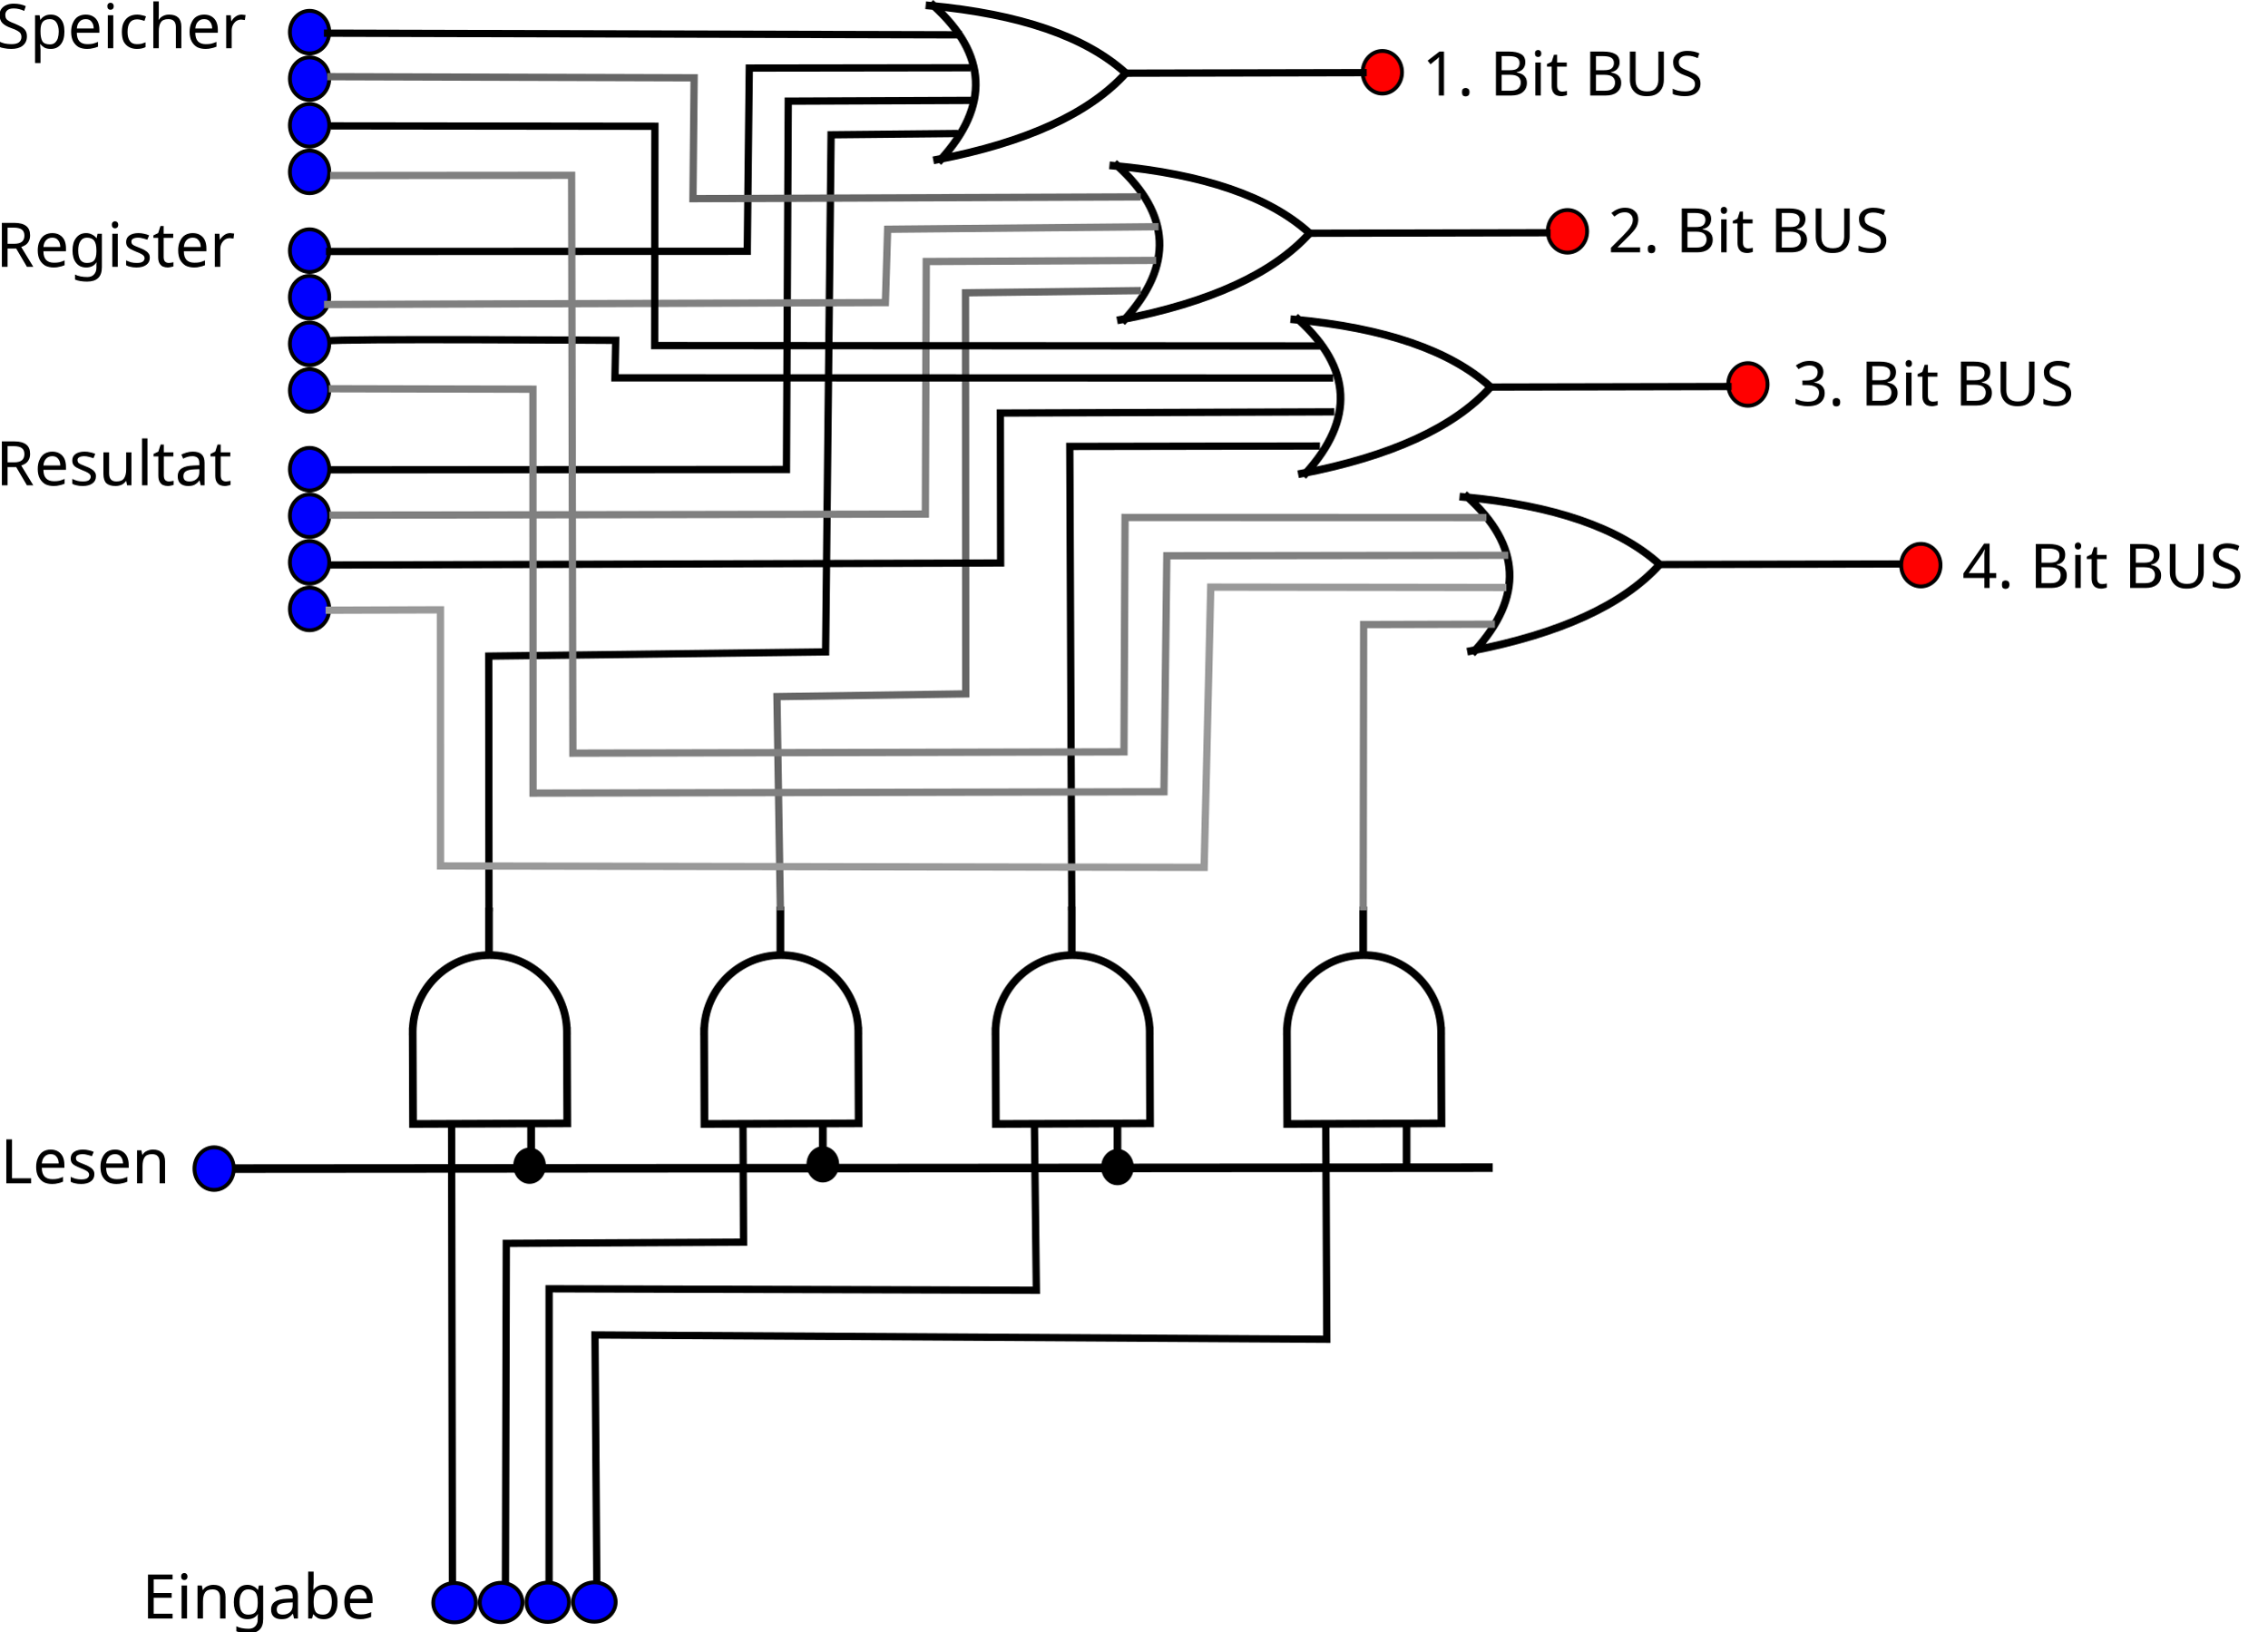
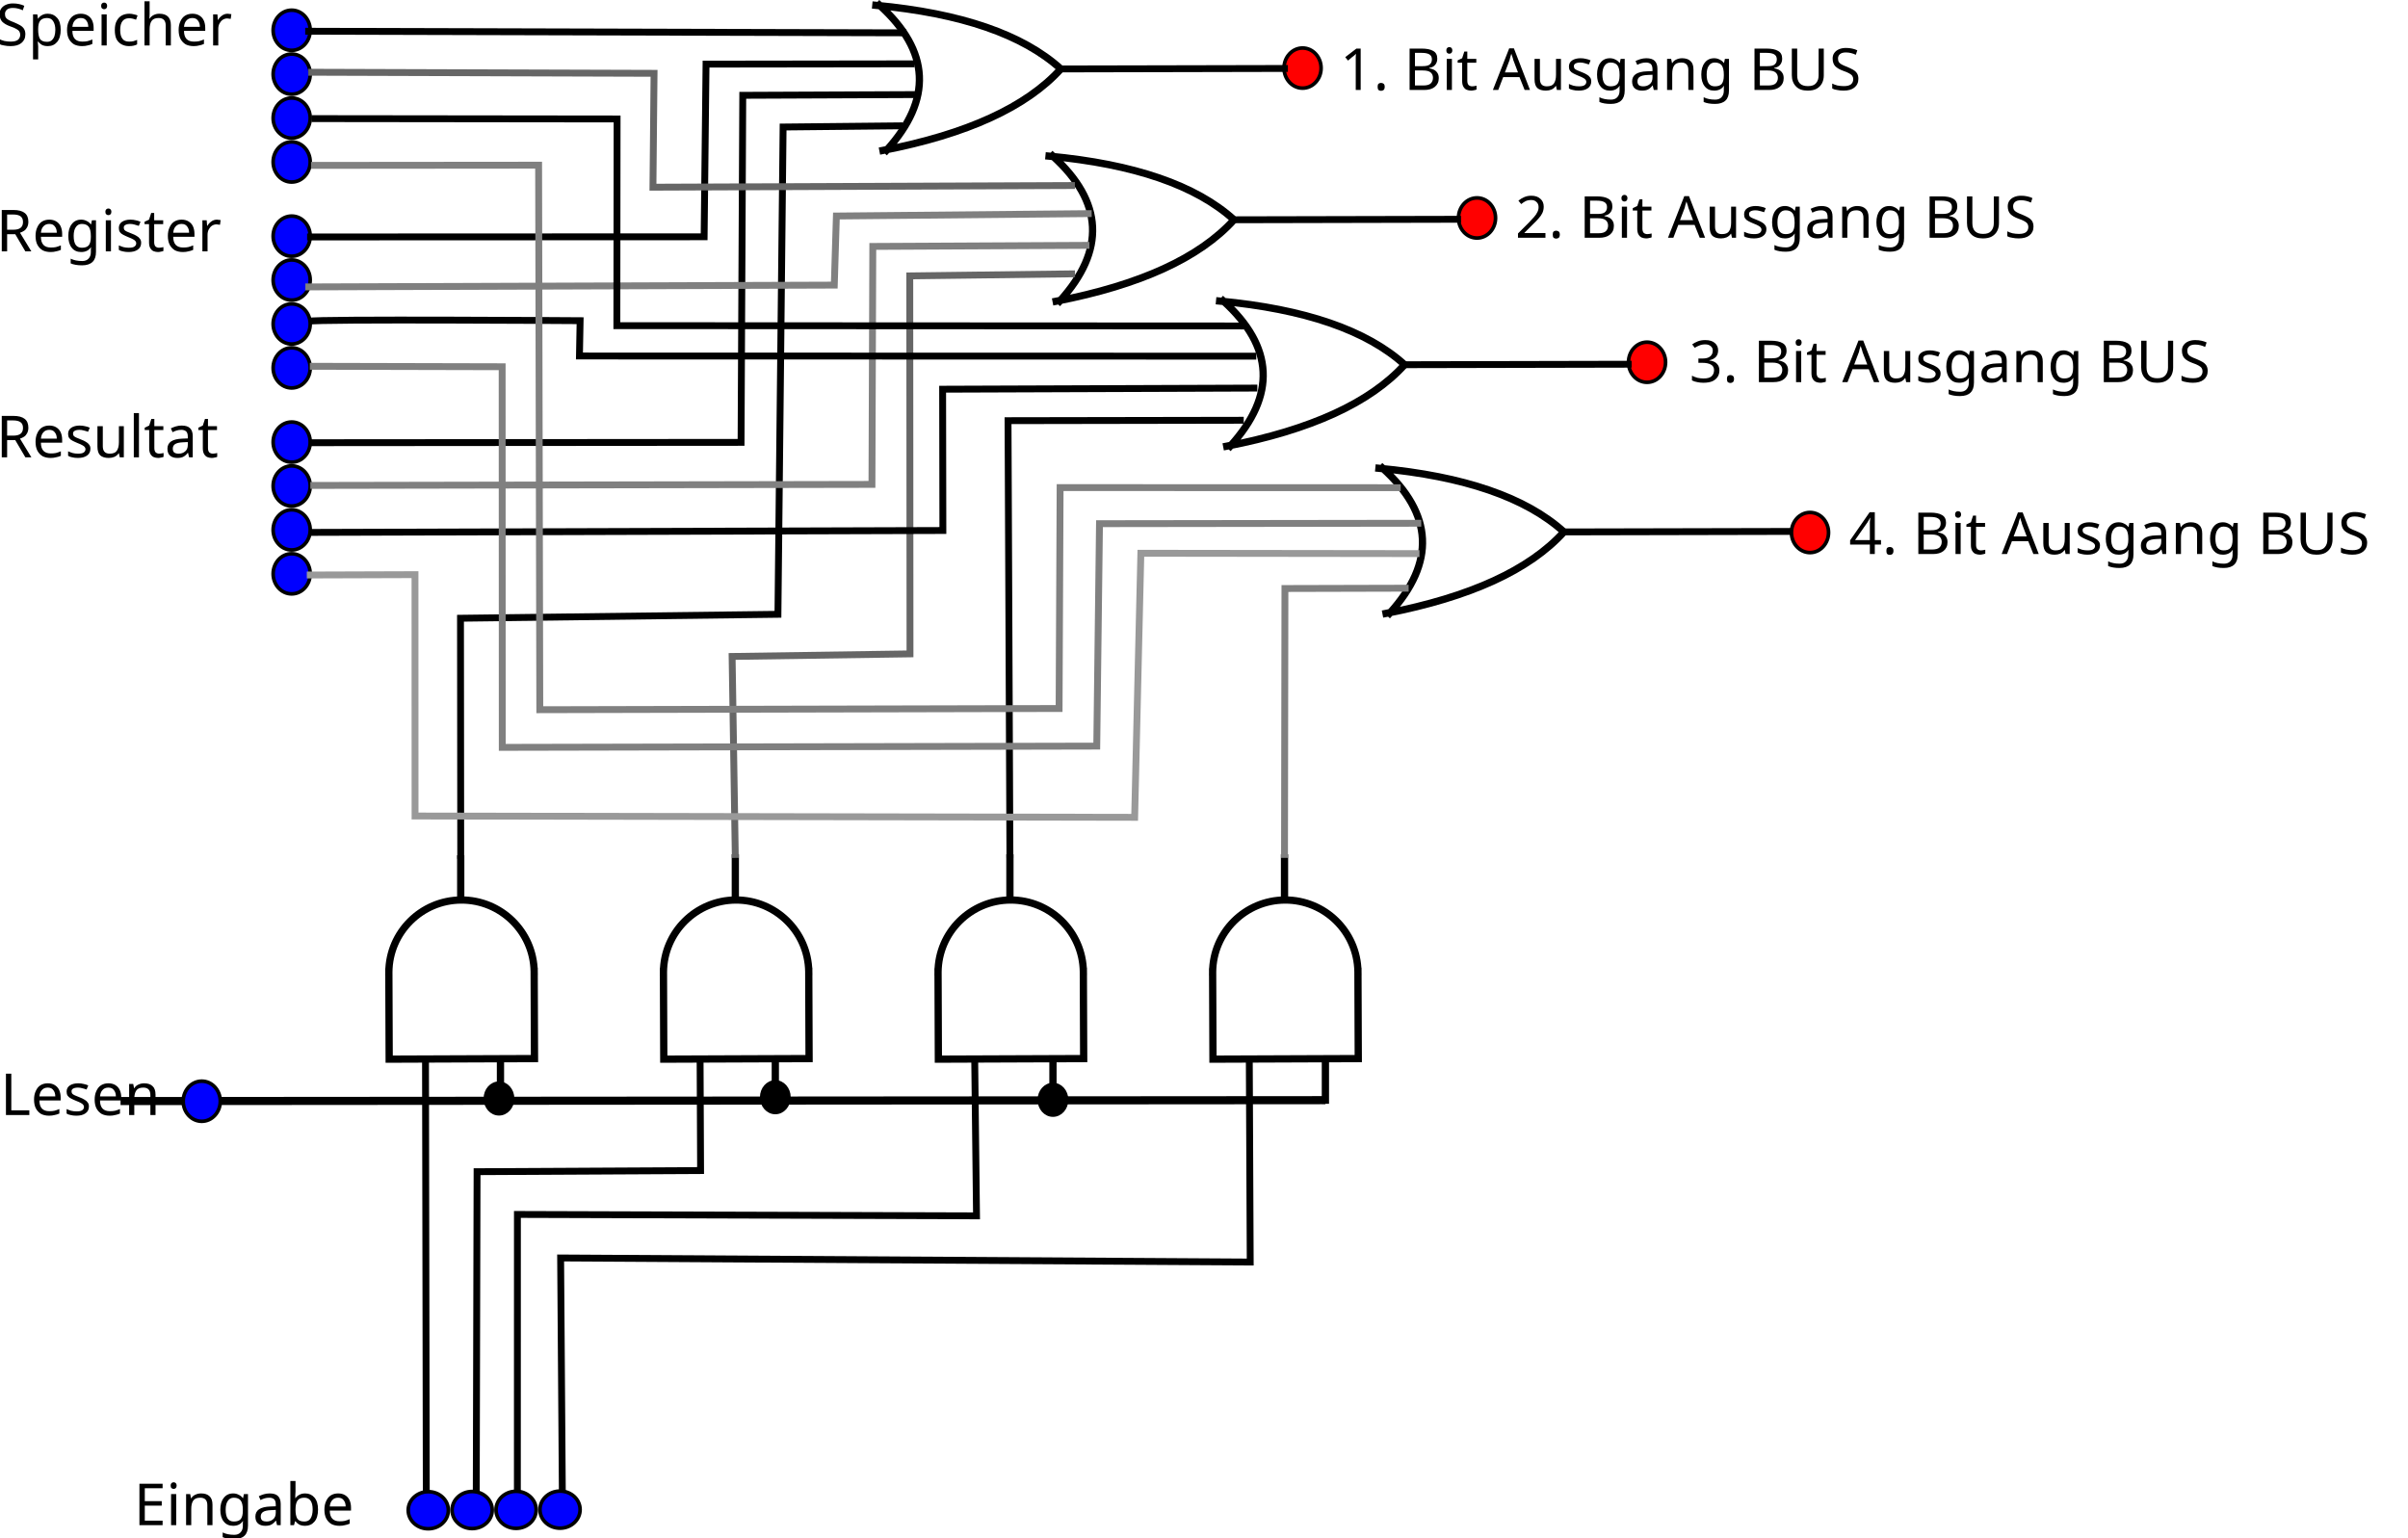
- <svg xmlns="http://www.w3.org/2000/svg" width="155.592mm" height="111.979mm" viewBox="0 0 155.592 111.979" version="1.1" id="svg8">
+ <svg xmlns="http://www.w3.org/2000/svg" width="175.386mm" height="111.979mm" viewBox="0 0 175.386 111.979" version="1.1" id="svg8">
  <defs id="defs2" />
  <g id="layer1" transform="translate(-22.03181,-22.64858)">
    <text xml:space="preserve" style="font-style:normal;font-weight:normal;font-size:4.233px;line-height:1.25;font-family:sans-serif;fill:#000000;fill-opacity:1;stroke:none;stroke-width:0.265" x="21.753" y="25.959" id="text131-5-4-0-3">
      <tspan id="tspan129-3-5-6-2" x="21.753" y="25.959" style="font-size:4.233px;stroke-width:0.265">Speicher</tspan>
    </text>
    <ellipse style="fill:#0000ff;stroke:#000000;stroke-width:0.265" id="path98-36-8-3" cx="43.276" cy="24.853" rx="1.35" ry="1.462" />
    <ellipse style="fill:#0000ff;stroke:#000000;stroke-width:0.265" id="path98-36-8-5" cx="43.276" cy="28.048" rx="1.35" ry="1.462" />
    <ellipse style="fill:#0000ff;stroke:#000000;stroke-width:0.265" id="path98-36-8-6" cx="43.276" cy="31.248" rx="1.35" ry="1.462" />
    <ellipse style="fill:#0000ff;stroke:#000000;stroke-width:0.265" id="path98-36-8-1" cx="43.276" cy="34.448" rx="1.35" ry="1.462" />
    <text xml:space="preserve" style="font-style:normal;font-weight:normal;font-size:4.233px;line-height:1.25;font-family:sans-serif;fill:#000000;fill-opacity:1;stroke:none;stroke-width:0.265" x="21.753" y="40.958" id="text131-5-4-0-3-3">
      <tspan id="tspan129-3-5-6-2-6" x="21.753" y="40.958" style="font-size:4.233px;stroke-width:0.265">Register</tspan>
    </text>
    <ellipse style="fill:#0000ff;stroke:#000000;stroke-width:0.265" id="path98-36-8-3-7" cx="43.276" cy="39.851" rx="1.35" ry="1.462" />
    <ellipse style="fill:#0000ff;stroke:#000000;stroke-width:0.265" id="path98-36-8-5-5" cx="43.276" cy="43.047" rx="1.35" ry="1.462" />
    <ellipse style="fill:#0000ff;stroke:#000000;stroke-width:0.265" id="path98-36-8-6-3" cx="43.276" cy="46.247" rx="1.35" ry="1.462" />
    <ellipse style="fill:#0000ff;stroke:#000000;stroke-width:0.265" id="path98-36-8-1-5" cx="43.276" cy="49.447" rx="1.35" ry="1.462" />
    <text xml:space="preserve" style="font-style:normal;font-weight:normal;font-size:4.233px;line-height:1.25;font-family:sans-serif;fill:#000000;fill-opacity:1;stroke:none;stroke-width:0.265" x="21.753" y="55.959" id="text131-5-4-0-3-6">
      <tspan id="tspan129-3-5-6-2-2" x="21.753" y="55.959" style="font-size:4.233px;stroke-width:0.265">Resultat</tspan>
    </text>
    <ellipse style="fill:#0000ff;stroke:#000000;stroke-width:0.265" id="path98-36-8-3-9" cx="43.276" cy="54.853" rx="1.35" ry="1.462" />
    <ellipse style="fill:#0000ff;stroke:#000000;stroke-width:0.265" id="path98-36-8-5-1" cx="43.276" cy="58.048" rx="1.35" ry="1.462" />
    <ellipse style="fill:#0000ff;stroke:#000000;stroke-width:0.265" id="path98-36-8-6-2" cx="43.276" cy="61.248" rx="1.35" ry="1.462" />
    <ellipse style="fill:#0000ff;stroke:#000000;stroke-width:0.265" id="path98-36-8-1-7" cx="43.276" cy="64.448" rx="1.35" ry="1.462" />
    <text xml:space="preserve" style="font-style:normal;font-weight:normal;font-size:4.233px;line-height:1.25;font-family:sans-serif;fill:#000000;fill-opacity:1;stroke:none;stroke-width:0.265" x="31.783" y="133.747" id="text131-5-4-0-3-0">
      <tspan id="tspan129-3-5-6-2-9" x="31.783" y="133.747" style="font-size:4.233px;stroke-width:0.265">Eingabe</tspan>
    </text>
    <ellipse style="fill:#0000ff;stroke:#000000;stroke-width:0.265" id="path98-36-8-3-3" cx="-132.901" cy="52.626" rx="1.35" ry="1.462" transform="rotate(-90.25867)" />
    <ellipse style="fill:#0000ff;stroke:#000000;stroke-width:0.265" id="path98-36-8-5-6" cx="-132.901" cy="55.822" rx="1.35" ry="1.462" transform="rotate(-90.25867)" />
    <ellipse style="fill:#0000ff;stroke:#000000;stroke-width:0.265" id="path98-36-8-6-0" cx="-132.901" cy="59.022" rx="1.35" ry="1.462" transform="rotate(-90.25867)" />
    <ellipse style="fill:#0000ff;stroke:#000000;stroke-width:0.265" id="path98-36-8-1-6" cx="-132.901" cy="62.222" rx="1.35" ry="1.462" transform="rotate(-90.25867)" />
    <path d="m 53.024,99.793 m -2.646,0.01 10.583,-0.041 -0.024,-6.35 m -10.559,6.391 -0.024,-6.35 m 10.583,-0.041 a 5.292,5.292 0 0 0 -10.583,0.041" style="fill:#000000;fill-opacity:0;stroke:#000000;stroke-width:0.529;stroke-linecap:square" id="path78-7" />
    <path d="m 73.024,99.793 m -2.646,0.01 10.583,-0.041 -0.024,-6.35 m -10.559,6.391 -0.024,-6.35 m 10.583,-0.041 a 5.292,5.292 0 0 0 -10.583,0.041" style="fill:#000000;fill-opacity:0;stroke:#000000;stroke-width:0.529;stroke-linecap:square" id="path78-7-0" />
    <path d="m 93.024,99.793 m -2.646,0.01 10.583,-0.041 -0.024,-6.35 m -10.559,6.391 -0.024,-6.35 m 10.583,-0.041 a 5.292,5.292 0 0 0 -10.583,0.041" style="fill:#000000;fill-opacity:0;stroke:#000000;stroke-width:0.529;stroke-linecap:square" id="path78-7-6" />
    <path d="m 113.024,99.793 m -2.646,0.01 10.583,-0.041 -0.024,-6.35 m -10.559,6.391 -0.025,-6.35 m 10.583,-0.041 a 5.292,5.292 0 0 0 -10.583,0.041" style="fill:#000000;fill-opacity:0;stroke:#000000;stroke-width:0.529;stroke-linecap:square" id="path78-7-3" />
    <line x1="58.483" y1="100.144" x2="58.483" y2="102.79" style="stroke:#000000;stroke-width:0.529;stroke-linecap:square" id="line66-7-9-3-4-1-5" />
    <line x1="78.502" y1="100.144" x2="78.502" y2="102.79" style="stroke:#000000;stroke-width:0.529;stroke-linecap:square" id="line66-7-9-3-4-1-54" />
    <line x1="98.724" y1="100.144" x2="98.724" y2="102.79" style="stroke:#000000;stroke-width:0.529;stroke-linecap:square" id="line66-7-9-3-4-1-7" />
    <line x1="118.567" y1="100.144" x2="118.567" y2="102.79" style="stroke:#000000;stroke-width:0.529;stroke-linecap:square" id="line66-7-9-3-4-1-6" />
-     <path style="fill:none;stroke:#000000;stroke-width:0.59;stroke-linecap:butt;stroke-linejoin:miter;stroke-miterlimit:4;stroke-dasharray:none;stroke-opacity:1" d="m 124.481,102.802 -87.755,0.066" id="path1253" />
+     <path style="fill:none;stroke:#000000;stroke-width:0.59;stroke-linecap:butt;stroke-linejoin:miter;stroke-miterlimit:4;stroke-dasharray:none;stroke-opacity:1" d="m 118.567,102.79 -87.755,0.066" id="path1253" />
    <ellipse style="fill:#000000;stroke:#000000;stroke-width:0.265" id="path674-8-0-5" cx="58.375" cy="102.669" rx="0.988" ry="1.111" />
    <ellipse style="fill:#000000;stroke:#000000;stroke-width:0.265" id="path674-8-0-6" cx="78.502" cy="102.575" rx="0.988" ry="1.111" />
    <ellipse style="fill:#000000;stroke:#000000;stroke-width:0.265" id="path674-8-0-9" cx="98.724" cy="102.764" rx="0.988" ry="1.111" />
    <line x1="55.589" y1="85.214" x2="55.589" y2="87.859" style="stroke:#000000;stroke-width:0.529;stroke-linecap:square" id="line66-7-9-3-4-1" />
    <line x1="75.589" y1="85.144" x2="75.589" y2="87.79" style="stroke:#000000;stroke-width:0.529;stroke-linecap:square" id="line66-7-9-3-4-1-74" />
    <line x1="95.589" y1="85.144" x2="95.589" y2="87.79" style="stroke:#000000;stroke-width:0.529;stroke-linecap:square" id="line66-7-9-3-4-1-52" />
    <line x1="115.589" y1="85.144" x2="115.589" y2="87.79" style="stroke:#000000;stroke-width:0.529;stroke-linecap:square" id="line66-7-9-3-4-1-547" />
    <ellipse style="fill:#0000ff;stroke:#000000;stroke-width:0.265" id="path98-7" cx="36.726" cy="102.868" rx="1.35" ry="1.462" />
    <text xml:space="preserve" style="font-style:normal;font-weight:normal;font-size:4.233px;line-height:1.25;font-family:sans-serif;fill:#000000;fill-opacity:1;stroke:none;stroke-width:0.265" x="22.057" y="103.873" id="text131-56">
      <tspan id="tspan129-2" x="22.057" y="103.873" style="font-size:4.233px;stroke-width:0.265">Lesen</tspan>
    </text>
    <path style="fill:none;stroke:#000000;stroke-width:0.5;stroke-linecap:butt;stroke-linejoin:miter;stroke-miterlimit:4;stroke-dasharray:none;stroke-opacity:1" d="m 53.08,131.396 -0.057,-31.603" id="path968" />
    <path style="fill:none;stroke:#000000;stroke-width:0.5;stroke-linecap:butt;stroke-linejoin:miter;stroke-miterlimit:4;stroke-dasharray:none;stroke-opacity:1" d="m 56.72,131.313 0.059,-23.312 16.28,-0.084 -0.036,-8.125" id="path970" />
    <path style="fill:none;stroke:#000000;stroke-width:0.5;stroke-linecap:butt;stroke-linejoin:miter;stroke-miterlimit:4;stroke-dasharray:none;stroke-opacity:1" d="m 93.024,99.793 0.132,11.425 -33.438,-0.102 -0.003,20.261" id="path972" />
    <path style="fill:none;stroke:#000000;stroke-width:0.5;stroke-linecap:butt;stroke-linejoin:miter;stroke-miterlimit:4;stroke-dasharray:none;stroke-opacity:1" d="m 113.024,99.793 0.067,14.789 -50.226,-0.297 0.124,17.052" id="path974" />
    <g id="g60-0" transform="matrix(0.01679669,0.3523777,-0.3523777,0.01679669,149.3735,-81.34834)">
      <path d="m 286.977,193.273 c 9.984,-10.015 19.984,-10.031 30,-0.043 m 0,0.75 c -2.528,-17.496 -7.543,-29.992 -15.055,-37.48 -7.488,7.512 -12.469,20.02 -14.945,37.523" style="fill:none;stroke:#000000;stroke-width:1.5;stroke-linecap:square;stroke-linejoin:miter;stroke-miterlimit:4;stroke-dasharray:none;stroke-opacity:1" id="path62-3" />
    </g>
    <path style="fill:none;stroke:#000000;stroke-width:0.5;stroke-linecap:butt;stroke-linejoin:miter;stroke-miterlimit:4;stroke-dasharray:none;stroke-opacity:1" d="m 44.262,24.924 43.789,0.116" id="path986" />
    <path style="fill:none;stroke:#000000;stroke-width:0.5;stroke-linecap:butt;stroke-linejoin:miter;stroke-miterlimit:4;stroke-dasharray:none;stroke-opacity:1" d="m 44.4,39.909 28.917,-0.012 0.139,-12.577 15.186,-0.021" id="path988" />
    <path style="fill:none;stroke:#000000;stroke-width:0.5;stroke-linecap:butt;stroke-linejoin:miter;stroke-miterlimit:4;stroke-dasharray:none;stroke-opacity:1" d="M 44.538,54.898 76.007,54.873 76.131,29.592 88.676,29.539" id="path990" />
    <path style="fill:none;stroke:#000000;stroke-width:0.5;stroke-linecap:butt;stroke-linejoin:miter;stroke-miterlimit:4;stroke-dasharray:none;stroke-opacity:1" d="m 87.779,31.813 -8.71,0.088 -0.376,35.497 -23.121,0.287 0.017,17.529" id="path992" />
    <g id="g60-0-9" transform="matrix(0.01679669,0.3523777,-0.3523777,0.01679669,161.987,-68.24471)">
      <path d="m 280.984,192.987 c 9.984,-10.015 19.984,-10.031 30,-0.043 m 0,0.75 c -2.528,-17.496 -7.543,-29.992 -15.055,-37.48 -7.488,7.512 -12.469,20.02 -14.945,37.523" style="fill:none;stroke:#000000;stroke-width:1.5;stroke-linecap:square;stroke-linejoin:miter;stroke-miterlimit:4;stroke-dasharray:none;stroke-opacity:1" id="path62-3-1" />
    </g>
    <path style="fill:none;stroke:#666666;stroke-width:0.5;stroke-linecap:butt;stroke-linejoin:miter;stroke-miterlimit:4;stroke-dasharray:none;stroke-opacity:1" d="m 44.489,27.911 25.181,0.079 -0.081,8.295 30.732,-0.122" id="path1012" />
    <path style="fill:none;stroke:#808080;stroke-width:0.5;stroke-linecap:butt;stroke-linejoin:miter;stroke-miterlimit:4;stroke-dasharray:none;stroke-opacity:1" d="m 44.271,43.549 38.526,-0.132 0.153,-5.033 18.595,-0.176" id="path1014" />
    <path style="fill:none;stroke:#808080;stroke-width:0.5;stroke-linecap:butt;stroke-linejoin:miter;stroke-miterlimit:4;stroke-dasharray:none;stroke-opacity:1" d="m 101.379,40.521 -15.777,0.079 -0.062,17.335 -40.906,0.075" id="path1016" />
    <path style="fill:none;stroke:#666666;stroke-width:0.5;stroke-linecap:butt;stroke-linejoin:miter;stroke-miterlimit:4;stroke-dasharray:none;stroke-opacity:1" d="M 75.589,85.144 75.355,70.468 88.311,70.28 88.295,42.746 100.329,42.595" id="path1018" />
    <g id="g60-0-9-2" transform="matrix(0.01679669,0.3523777,-0.3523777,0.01679669,174.4121,-57.6867)">
      <path d="m 280.984,192.987 c 9.984,-10.015 19.984,-10.031 30,-0.043 m 0,0.75 c -2.528,-17.496 -7.543,-29.992 -15.055,-37.48 -7.488,7.512 -12.469,20.02 -14.945,37.523" style="fill:none;stroke:#000000;stroke-width:1.5;stroke-linecap:square;stroke-linejoin:miter;stroke-miterlimit:4;stroke-dasharray:none;stroke-opacity:1" id="path62-3-1-7" />
    </g>
    <path style="fill:none;stroke:#000000;stroke-width:0.5;stroke-linecap:butt;stroke-linejoin:miter;stroke-miterlimit:4;stroke-dasharray:none;stroke-opacity:1" d="m 44.723,31.289 22.255,0.026 -0.018,15.056 45.681,0.023" id="path1038" />
    <path style="fill:none;stroke:#000000;stroke-width:0.5;stroke-linecap:butt;stroke-linejoin:miter;stroke-miterlimit:4;stroke-dasharray:none;stroke-opacity:1" d="M 44.56,46.051 C 44.973,45.88 64.284,46.009 64.284,46.009 l -0.048,2.573 49.297,0.012" id="path1040" />
    <path style="fill:none;stroke:#000000;stroke-width:0.5;stroke-linecap:butt;stroke-linejoin:miter;stroke-miterlimit:4;stroke-dasharray:none;stroke-opacity:1" d="m 44.635,61.432 46.071,-0.139 -0.018,-10.292 22.922,-0.082" id="path1042" />
    <path style="fill:none;stroke:#000000;stroke-width:0.5;stroke-linecap:butt;stroke-linejoin:miter;stroke-miterlimit:4;stroke-dasharray:none;stroke-opacity:1" d="M 95.589,85.144 95.452,53.292 112.619,53.263" id="path1044" />
    <g id="g60-0-9-2-0" transform="matrix(0.01679669,0.3523777,-0.3523777,0.01679669,186.0153,-45.50589)">
      <path d="m 280.984,192.987 c 9.984,-10.015 19.984,-10.031 30,-0.043 m 0,0.75 c -2.528,-17.496 -7.543,-29.992 -15.055,-37.48 -7.488,7.512 -12.469,20.02 -14.945,37.523" style="fill:none;stroke:#000000;stroke-width:1.5;stroke-linecap:square;stroke-linejoin:miter;stroke-miterlimit:4;stroke-dasharray:none;stroke-opacity:1" id="path62-3-1-7-9" />
    </g>
    <path style="fill:none;stroke:#808080;stroke-width:0.5;stroke-linecap:butt;stroke-linejoin:miter;stroke-miterlimit:4;stroke-dasharray:none;stroke-opacity:1" d="m 44.687,34.695 16.575,-0.014 0.086,39.667 37.823,-0.088 0.074,-16.092 24.806,0.007" id="path1066" />
    <path style="fill:none;stroke:#808080;stroke-width:0.5;stroke-linecap:butt;stroke-linejoin:miter;stroke-miterlimit:4;stroke-dasharray:none;stroke-opacity:1" d="m 44.597,49.331 14.009,0.033 0.008,27.727 43.3,-0.092 0.199,-16.203 23.437,-0.031" id="path1070" />
    <path style="fill:none;stroke:#999999;stroke-width:0.5;stroke-linecap:butt;stroke-linejoin:miter;stroke-miterlimit:4;stroke-dasharray:none;stroke-opacity:1" d="m 44.378,64.535 c 0.824,0 7.88,-0.026 7.88,-0.026 l 0.004,17.582 52.412,0.096 0.452,-19.236 20.292,0.025" id="path1074" />
    <path style="fill:none;stroke:#808080;stroke-width:0.5;stroke-linecap:butt;stroke-linejoin:miter;stroke-miterlimit:4;stroke-dasharray:none;stroke-opacity:1" d="m 115.589,85.144 0.031,-19.625 9.01,-0.023" id="path1076" />
    <ellipse style="fill:#ff0000;stroke:#000000;stroke-width:0.265" id="path98-36-8-3-36" cx="116.904" cy="27.608" rx="1.35" ry="1.462" />
    <ellipse style="fill:#ff0000;stroke:#000000;stroke-width:0.265" id="path98-36-8-3-0" cx="153.863" cy="61.441" rx="1.35" ry="1.462" />
    <ellipse style="fill:#ff0000;stroke:#000000;stroke-width:0.265" id="path98-36-8-3-6" cx="141.993" cy="49.036" rx="1.35" ry="1.462" />
    <ellipse style="fill:#ff0000;stroke:#000000;stroke-width:0.265" id="path98-36-8-3-2" cx="129.61" cy="38.526" rx="1.35" ry="1.462" />
    <path style="fill:none;stroke:#000000;stroke-width:0.5;stroke-linecap:butt;stroke-linejoin:miter;stroke-miterlimit:4;stroke-dasharray:none;stroke-opacity:1" d="M 99.298,27.671 115.835,27.635" id="path1111" />
    <path style="fill:none;stroke:#000000;stroke-width:0.5;stroke-linecap:butt;stroke-linejoin:miter;stroke-miterlimit:4;stroke-dasharray:none;stroke-opacity:1" d="m 111.911,38.658 16.537,-0.036" id="path1111-6" />
    <path style="fill:none;stroke:#000000;stroke-width:0.5;stroke-linecap:butt;stroke-linejoin:miter;stroke-miterlimit:4;stroke-dasharray:none;stroke-opacity:1" d="m 124.336,49.216 16.537,-0.036" id="path1111-1" />
    <path style="fill:none;stroke:#000000;stroke-width:0.5;stroke-linecap:butt;stroke-linejoin:miter;stroke-miterlimit:4;stroke-dasharray:none;stroke-opacity:1" d="m 135.939,61.397 16.537,-0.036" id="path1111-8" />
    <text xml:space="preserve" style="font-style:normal;font-weight:normal;font-size:4.233px;line-height:1.25;font-family:sans-serif;fill:#000000;fill-opacity:1;stroke:none;stroke-width:0.265" x="119.636" y="29.203" id="text131-5-4-0-3-7">
-       <tspan id="tspan129-3-5-6-2-92" x="119.636" y="29.203" style="font-size:4.233px;stroke-width:0.265">1. Bit BUS</tspan>
+       <tspan id="tspan129-3-5-6-2-92" x="119.636" y="29.203" style="font-size:4.233px;stroke-width:0.265">1. Bit Ausgang BUS</tspan>
    </text>
    <text xml:space="preserve" style="font-style:normal;font-weight:normal;font-size:4.233px;line-height:1.25;font-family:sans-serif;fill:#000000;fill-opacity:1;stroke:none;stroke-width:0.265" x="132.389" y="39.969" id="text131-5-4-0-3-7-0">
-       <tspan id="tspan129-3-5-6-2-92-2" x="132.389" y="39.969" style="font-size:4.233px;stroke-width:0.265">2. Bit BUS</tspan>
+       <tspan id="tspan129-3-5-6-2-92-2" x="132.389" y="39.969" style="font-size:4.233px;stroke-width:0.265">2. Bit Ausgang BUS</tspan>
    </text>
    <text xml:space="preserve" style="font-style:normal;font-weight:normal;font-size:4.233px;line-height:1.25;font-family:sans-serif;fill:#000000;fill-opacity:1;stroke:none;stroke-width:0.265" x="145.077" y="50.483" id="text131-5-4-0-3-7-3">
-       <tspan id="tspan129-3-5-6-2-92-7" x="145.077" y="50.483" style="font-size:4.233px;stroke-width:0.265">3. Bit BUS</tspan>
+       <tspan id="tspan129-3-5-6-2-92-7" x="145.077" y="50.483" style="font-size:4.233px;stroke-width:0.265">3. Bit Ausgang BUS</tspan>
    </text>
    <text xml:space="preserve" style="font-style:normal;font-weight:normal;font-size:4.233px;line-height:1.25;font-family:sans-serif;fill:#000000;fill-opacity:1;stroke:none;stroke-width:0.265" x="156.692" y="63.008" id="text131-5-4-0-3-7-5">
-       <tspan id="tspan129-3-5-6-2-92-9" x="156.692" y="63.008" style="font-size:4.233px;stroke-width:0.265">4. Bit BUS</tspan>
+       <tspan id="tspan129-3-5-6-2-92-9" x="156.692" y="63.008" style="font-size:4.233px;stroke-width:0.265">4. Bit Ausgang BUS</tspan>
    </text>
  </g>
</svg>
